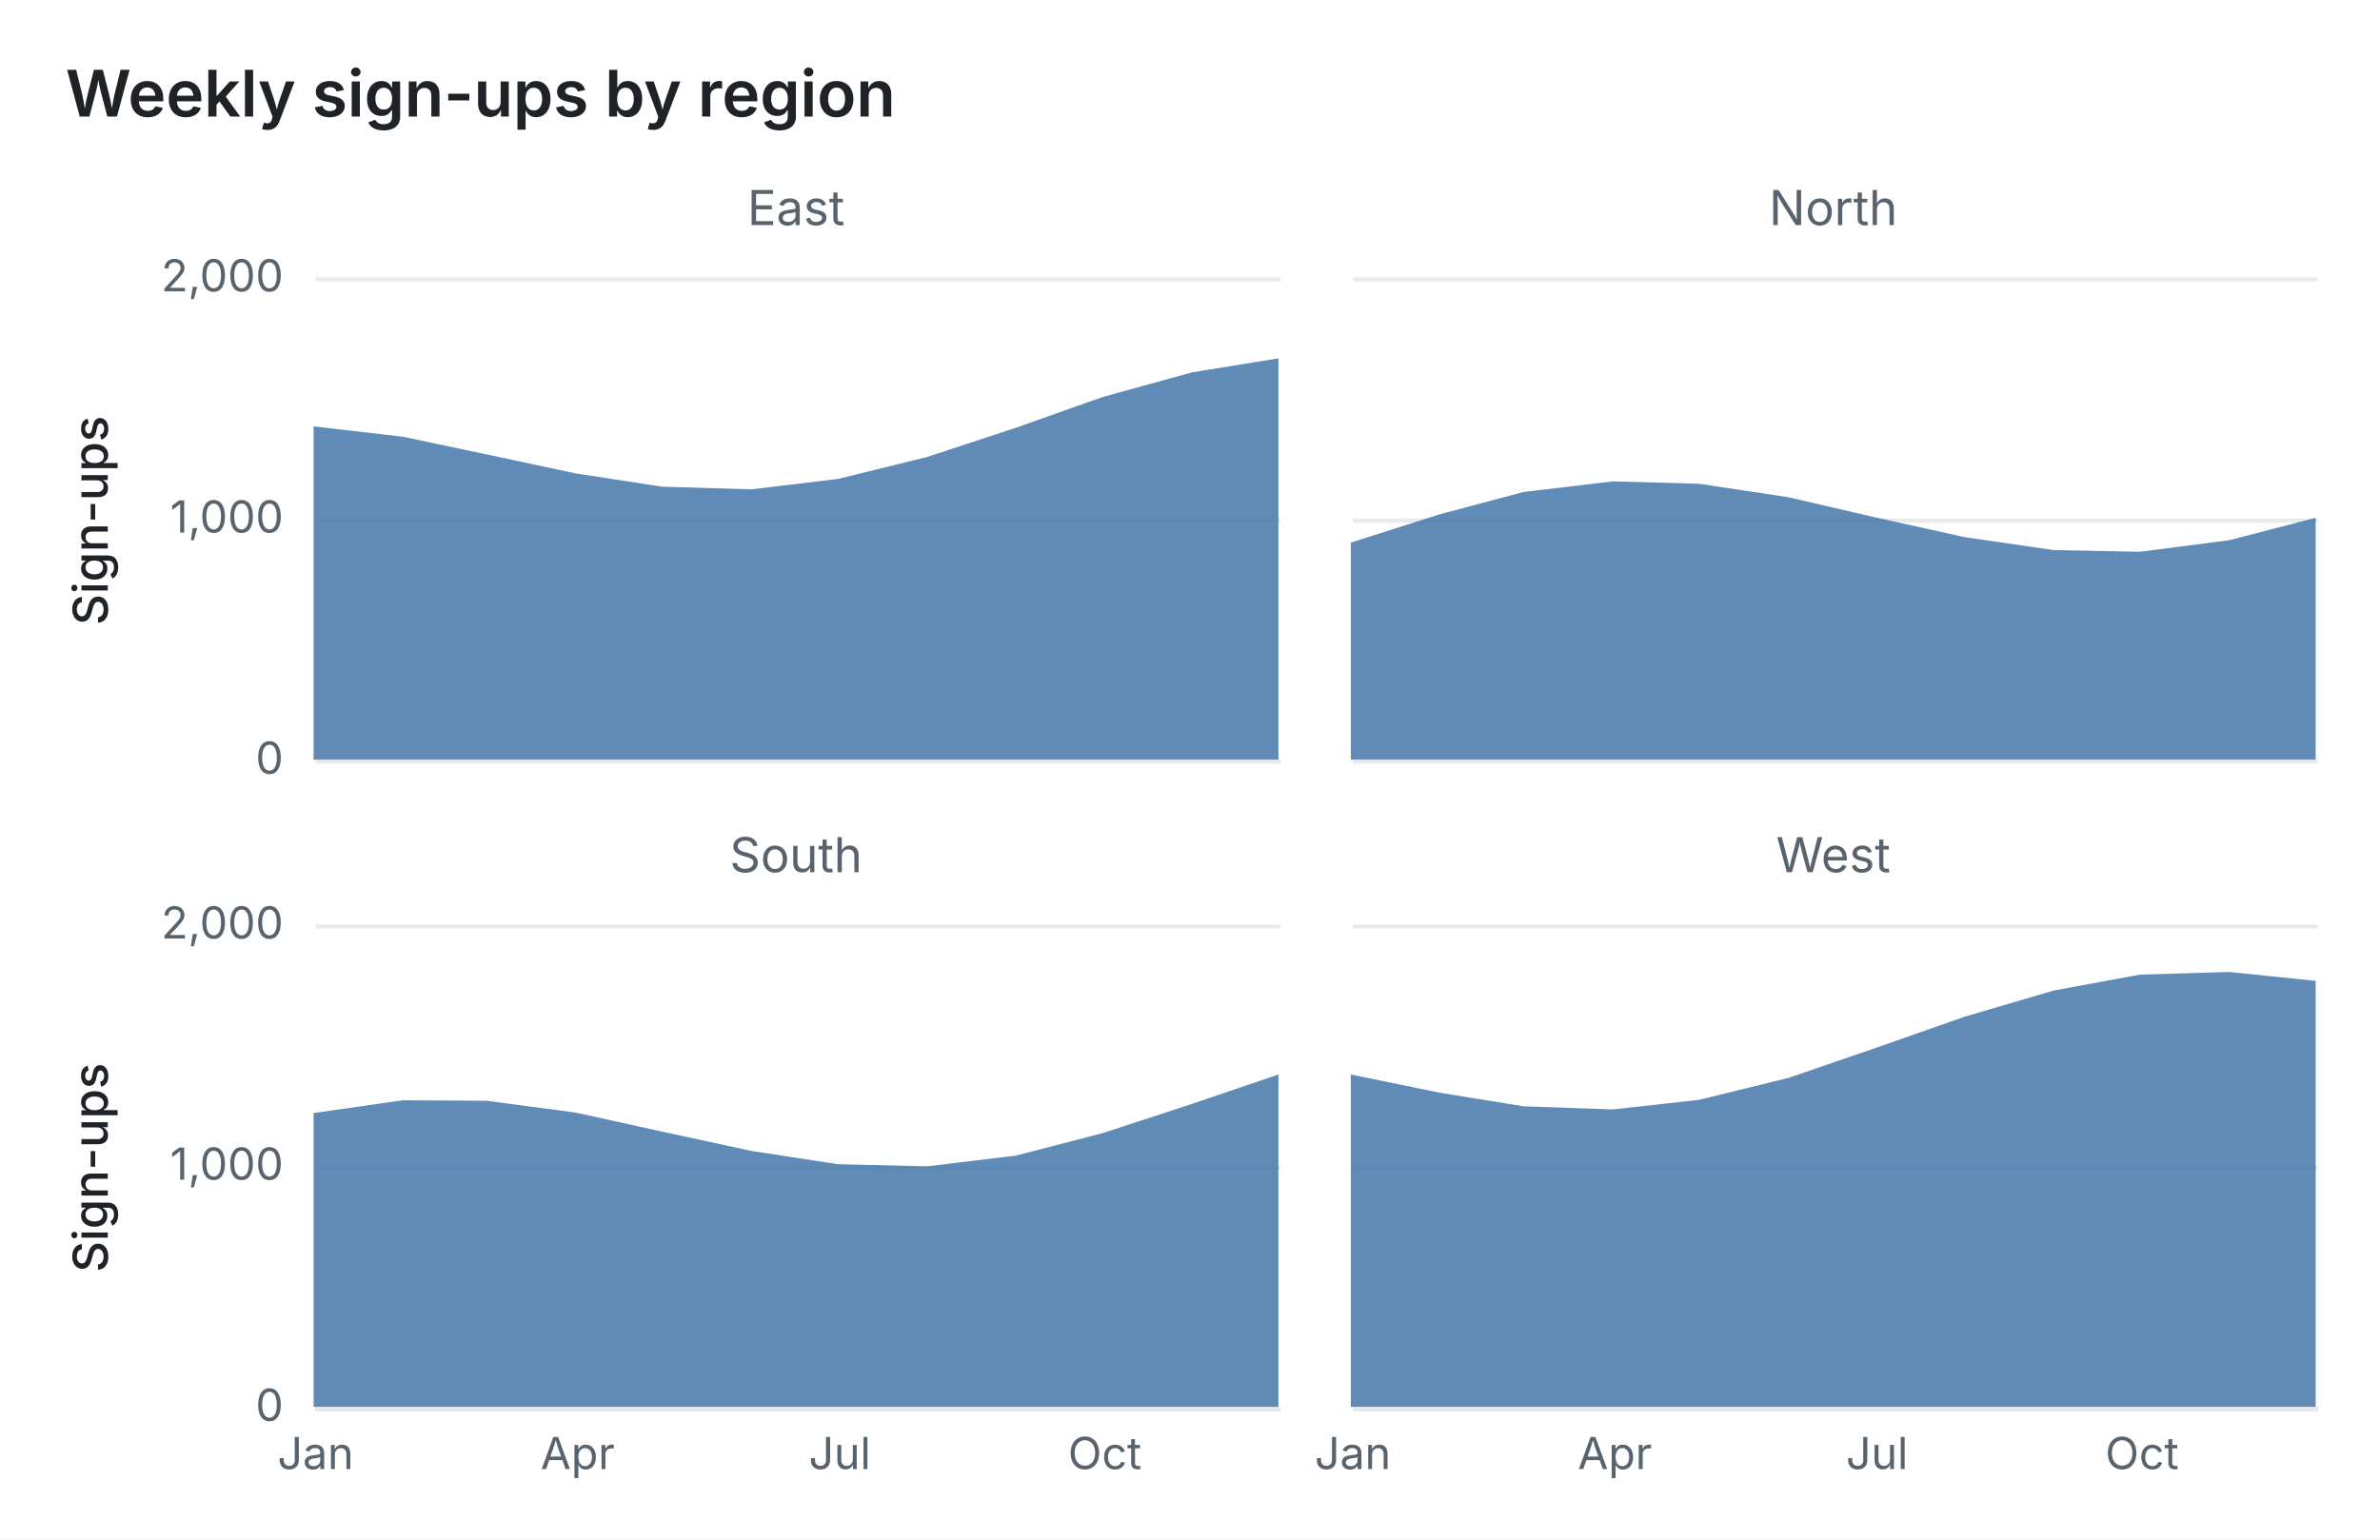
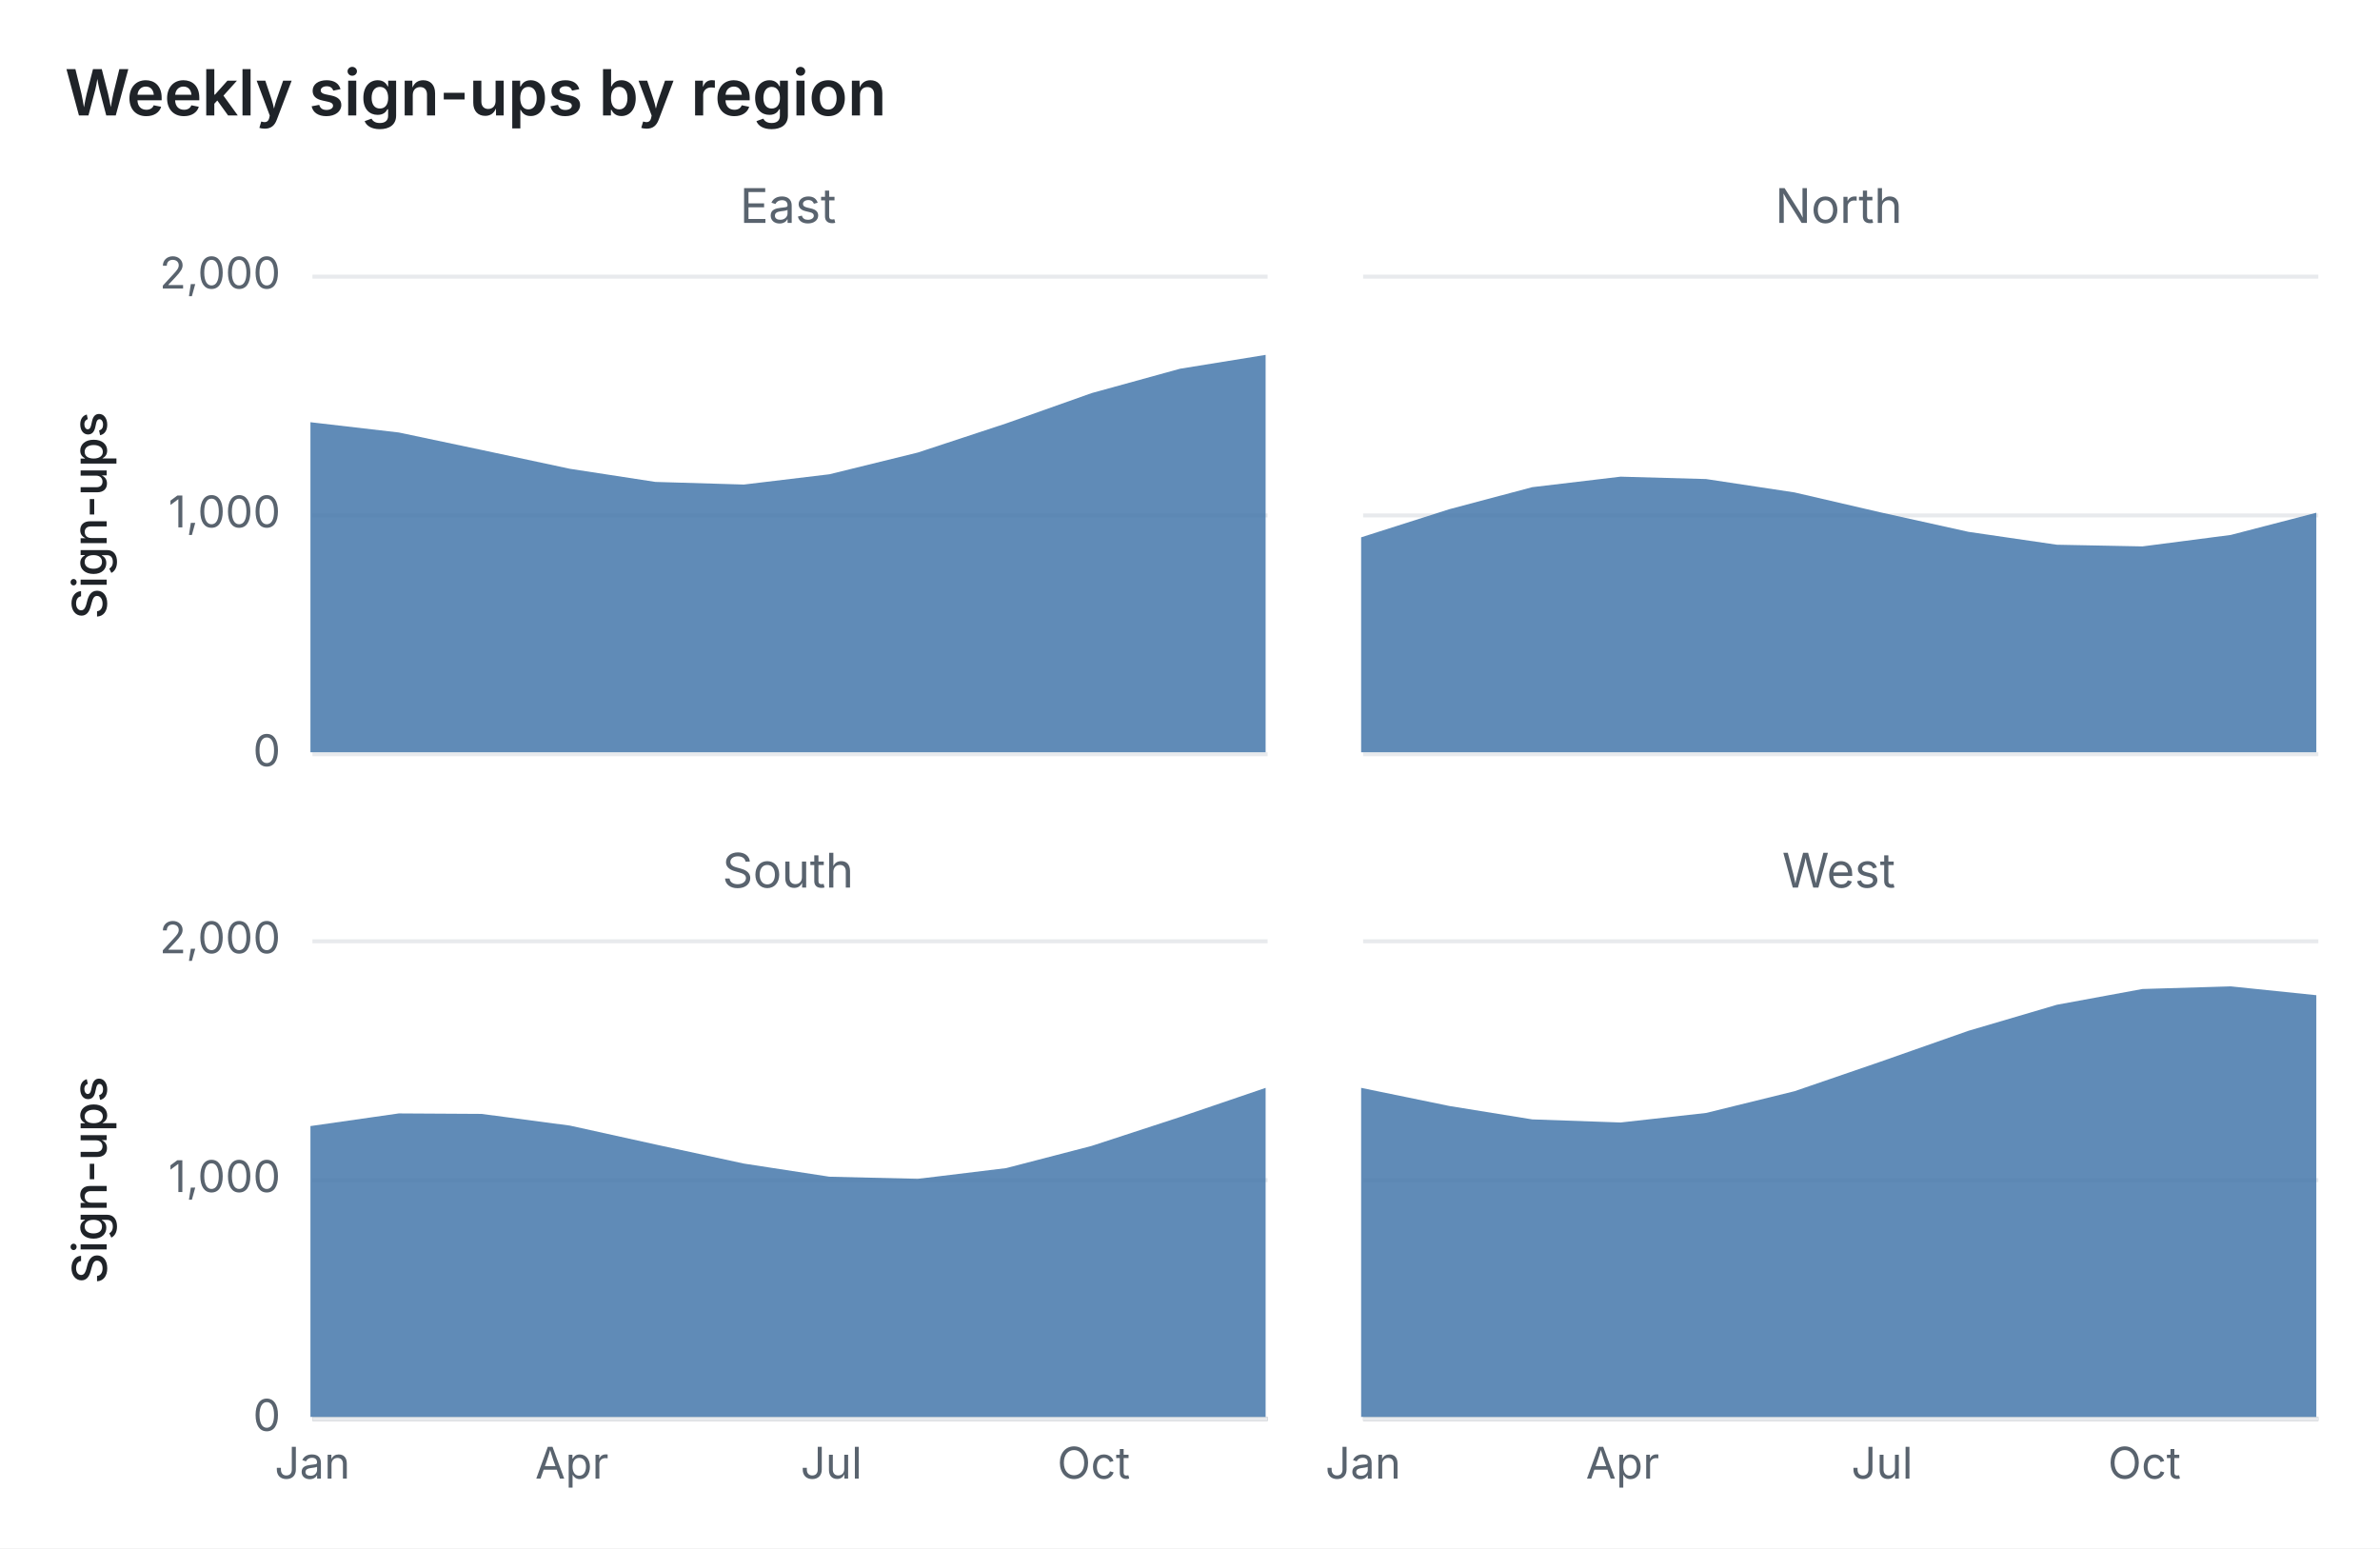
- <svg xmlns="http://www.w3.org/2000/svg" role="img" aria-labelledby="c2f3b39e9-0 c2f3b39e9-1" version="1.1" class="marks" width="592" height="383" viewBox="0 0 592 383">
-   <rect width="592" height="383" fill="#FFFFFF" />
+ <svg xmlns="http://www.w3.org/2000/svg" role="img" aria-labelledby="c0bf4e2f3-0 c0bf4e2f3-1" version="1.1" class="marks" width="598" height="389" viewBox="0 0 598 389">
+   <rect width="598" height="389" fill="#FFFFFF" />
  <g fill="none" stroke-miterlimit="4" transform="translate(78,69)">
    <g class="mark-group role-frame root" role="graphics-object" aria-roledescription="group mark container">
      <g transform="translate(0,0)">
        <path class="background" aria-hidden="true" d="M0,0h0v0h0Z" />
        <g>
          <g class="mark-group role-row-header row_header" role="graphics-object" aria-roledescription="group mark container">
            <g transform="translate(0,0)">
              <path class="background" aria-hidden="true" d="M0,0h0v120h0Z" />
              <g>
                <g class="mark-group role-axis" role="graphics-symbol" aria-roledescription="axis" aria-label="Y-axis titled 'Sign-ups' for a linear scale with values from 0 to 2,000">
                  <g transform="translate(0.5,0.5)">
                    <path class="background" aria-hidden="true" d="M0,0h0v0h0Z" pointer-events="none" />
                    <g>
                      <g class="mark-text role-axis-label" pointer-events="none">
                        <text text-anchor="end" transform="translate(-8,123)" font-family="Inter, sans-serif" font-size="11px" fill="#59636E" opacity="1">0</text>
                        <text text-anchor="end" transform="translate(-8,63)" font-family="Inter, sans-serif" font-size="11px" fill="#59636E" opacity="1">1,000</text>
                        <text text-anchor="end" transform="translate(-8,3)" font-family="Inter, sans-serif" font-size="11px" fill="#59636E" opacity="1">2,000</text>
                      </g>
                      <g class="mark-text role-axis-title" pointer-events="none">
                        <text text-anchor="middle" transform="translate(-48.6958,60) rotate(-90) translate(0,-3)" font-family="Inter, sans-serif" font-size="12px" font-weight="500" fill="#1F2328" opacity="1">Sign-ups</text>
                      </g>
                    </g>
                    <path class="foreground" aria-hidden="true" d="" pointer-events="none" display="none" />
                  </g>
                </g>
              </g>
              <path class="foreground" aria-hidden="true" d="" display="none" />
            </g>
-             <g transform="translate(0,161)">
+             <g transform="translate(0,167)">
              <path class="background" aria-hidden="true" d="M0,0h0v120h0Z" />
              <g>
                <g class="mark-group role-axis" role="graphics-symbol" aria-roledescription="axis" aria-label="Y-axis titled 'Sign-ups' for a linear scale with values from 0 to 2,000">
                  <g transform="translate(0.5,0.5)">
                    <path class="background" aria-hidden="true" d="M0,0h0v0h0Z" pointer-events="none" />
                    <g>
                      <g class="mark-text role-axis-label" pointer-events="none">
                        <text text-anchor="end" transform="translate(-8,123)" font-family="Inter, sans-serif" font-size="11px" fill="#59636E" opacity="1">0</text>
                        <text text-anchor="end" transform="translate(-8,63)" font-family="Inter, sans-serif" font-size="11px" fill="#59636E" opacity="1">1,000</text>
                        <text text-anchor="end" transform="translate(-8,3)" font-family="Inter, sans-serif" font-size="11px" fill="#59636E" opacity="1">2,000</text>
                      </g>
                      <g class="mark-text role-axis-title" pointer-events="none">
                        <text text-anchor="middle" transform="translate(-48.6958,60) rotate(-90) translate(0,-3)" font-family="Inter, sans-serif" font-size="12px" font-weight="500" fill="#1F2328" opacity="1">Sign-ups</text>
                      </g>
                    </g>
                    <path class="foreground" aria-hidden="true" d="" pointer-events="none" display="none" />
                  </g>
                </g>
              </g>
              <path class="foreground" aria-hidden="true" d="" display="none" />
            </g>
          </g>
          <g class="mark-group role-column-footer column_footer" role="graphics-object" aria-roledescription="group mark container">
-             <g transform="translate(0,281)">
+             <g transform="translate(0,287)">
              <path class="background" aria-hidden="true" d="M0,0h240v0h-240Z" />
              <g>
                <g class="mark-group role-axis" role="graphics-symbol" aria-roledescription="axis" aria-label="X-axis for a utc scale with values from January to December">
                  <g transform="translate(0.5,0.5)">
                    <path class="background" aria-hidden="true" d="M0,0h0v0h0Z" pointer-events="none" />
                    <g>
                      <g class="mark-text role-axis-label" pointer-events="none">
                        <text text-anchor="middle" transform="translate(0,15)" font-family="Inter, sans-serif" font-size="11px" fill="#59636E" opacity="1">Jan</text>
                        <text text-anchor="middle" transform="translate(65.19403,15)" font-family="Inter, sans-serif" font-size="11px" fill="#59636E" opacity="1">Apr</text>
                        <text text-anchor="middle" transform="translate(130.3881,15)" font-family="Inter, sans-serif" font-size="11px" fill="#59636E" opacity="1">Jul</text>
                        <text text-anchor="middle" transform="translate(196.2985,15)" font-family="Inter, sans-serif" font-size="11px" fill="#59636E" opacity="1">Oct</text>
                      </g>
                      <g class="mark-rule role-axis-domain" pointer-events="none">
                        <line transform="translate(0,0)" x2="240" y2="0" stroke="#9AA1A9" stroke-width="1" opacity="1" />
                      </g>
                    </g>
                    <path class="foreground" aria-hidden="true" d="" pointer-events="none" display="none" />
                  </g>
                </g>
              </g>
              <path class="foreground" aria-hidden="true" d="" display="none" />
            </g>
-             <g transform="translate(258,281)">
+             <g transform="translate(264,287)">
              <path class="background" aria-hidden="true" d="M0,0h240v0h-240Z" />
              <g>
                <g class="mark-group role-axis" role="graphics-symbol" aria-roledescription="axis" aria-label="X-axis for a utc scale with values from January to December">
                  <g transform="translate(0.5,0.5)">
                    <path class="background" aria-hidden="true" d="M0,0h0v0h0Z" pointer-events="none" />
                    <g>
                      <g class="mark-text role-axis-label" pointer-events="none">
                        <text text-anchor="middle" transform="translate(0,15)" font-family="Inter, sans-serif" font-size="11px" fill="#59636E" opacity="1">Jan</text>
                        <text text-anchor="middle" transform="translate(65.19403,15)" font-family="Inter, sans-serif" font-size="11px" fill="#59636E" opacity="1">Apr</text>
                        <text text-anchor="middle" transform="translate(130.3881,15)" font-family="Inter, sans-serif" font-size="11px" fill="#59636E" opacity="1">Jul</text>
                        <text text-anchor="middle" transform="translate(196.2985,15)" font-family="Inter, sans-serif" font-size="11px" fill="#59636E" opacity="1">Oct</text>
                      </g>
                      <g class="mark-rule role-axis-domain" pointer-events="none">
                        <line transform="translate(0,0)" x2="240" y2="0" stroke="#9AA1A9" stroke-width="1" opacity="1" />
                      </g>
                    </g>
                    <path class="foreground" aria-hidden="true" d="" pointer-events="none" display="none" />
                  </g>
                </g>
              </g>
              <path class="foreground" aria-hidden="true" d="" display="none" />
            </g>
          </g>
          <g class="mark-group role-scope cell" role="graphics-object" aria-roledescription="group mark container">
            <g transform="translate(0,0)">
              <path class="background" aria-hidden="true" d="M0,0h240v120h-240Z" />
              <g>
                <g class="mark-group role-axis" aria-hidden="true">
                  <g transform="translate(0.5,0.5)">
                    <path class="background" aria-hidden="true" d="M0,0h0v0h0Z" pointer-events="none" />
                    <g>
                      <g class="mark-rule role-axis-grid" pointer-events="none">
                        <line transform="translate(0,120)" x2="240" y2="0" stroke="#E8EAED" stroke-width="1" stroke-dasharray="" opacity="1" />
                        <line transform="translate(0,60)" x2="240" y2="0" stroke="#E8EAED" stroke-width="1" stroke-dasharray="" opacity="1" />
                        <line transform="translate(0,0)" x2="240" y2="0" stroke="#E8EAED" stroke-width="1" stroke-dasharray="" opacity="1" />
                      </g>
                    </g>
                    <path class="foreground" aria-hidden="true" d="" pointer-events="none" display="none" />
                  </g>
                </g>
                <g class="mark-area role-mark child_marks" role="graphics-object" aria-roledescription="area mark container">
                  <path aria-label="date: Jan; Sign-ups: 1382" role="graphics-symbol" aria-roledescription="area mark" d="M0,37.08L22.209,39.66L42.985,44.04L65.194,48.78L86.687,52.08L108.896,52.74L130.388,50.16L152.597,44.7L174.806,37.38L196.299,29.76L218.507,23.64L240,20.16L240,120L218.507,120L196.299,120L174.806,120L152.597,120L130.388,120L108.896,120L86.687,120L65.194,120L42.985,120L22.209,120L0,120Z" fill="#4477AA" opacity="0.85" />
                </g>
                <g class="mark-group role-title">
                  <g transform="translate(120,-22)">
                    <path class="background" aria-hidden="true" d="M0,0h0v0h0Z" pointer-events="none" />
                    <g>
                      <g class="mark-text role-title-text" role="graphics-symbol" aria-roledescription="title" aria-label="Title text 'East'" pointer-events="none">
                        <text text-anchor="middle" transform="translate(0,9)" font-family="Inter, sans-serif" font-size="12px" fill="#59636E" opacity="1">East</text>
                      </g>
                    </g>
                    <path class="foreground" aria-hidden="true" d="" pointer-events="none" display="none" />
                  </g>
                </g>
              </g>
              <path class="foreground" aria-hidden="true" d="" display="none" />
            </g>
-             <g transform="translate(258,0)">
+             <g transform="translate(264,0)">
              <path class="background" aria-hidden="true" d="M0,0h240v120h-240Z" />
              <g>
                <g class="mark-group role-axis" aria-hidden="true">
                  <g transform="translate(0.5,0.5)">
                    <path class="background" aria-hidden="true" d="M0,0h0v0h0Z" pointer-events="none" />
                    <g>
                      <g class="mark-rule role-axis-grid" pointer-events="none">
                        <line transform="translate(0,120)" x2="240" y2="0" stroke="#E8EAED" stroke-width="1" stroke-dasharray="" opacity="1" />
                        <line transform="translate(0,60)" x2="240" y2="0" stroke="#E8EAED" stroke-width="1" stroke-dasharray="" opacity="1" />
                        <line transform="translate(0,0)" x2="240" y2="0" stroke="#E8EAED" stroke-width="1" stroke-dasharray="" opacity="1" />
                      </g>
                    </g>
                    <path class="foreground" aria-hidden="true" d="" pointer-events="none" display="none" />
                  </g>
                </g>
                <g class="mark-area role-mark child_marks" role="graphics-object" aria-roledescription="area mark container">
                  <path aria-label="date: Jan; Sign-ups: 900" role="graphics-symbol" aria-roledescription="area mark" d="M0,66L22.209,58.92L42.985,53.4L65.194,50.76L86.687,51.36L108.896,54.72L130.388,59.7L152.597,64.62L174.806,67.86L196.299,68.28L218.507,65.4L240,59.82L240,120L218.507,120L196.299,120L174.806,120L152.597,120L130.388,120L108.896,120L86.687,120L65.194,120L42.985,120L22.209,120L0,120Z" fill="#4477AA" opacity="0.85" />
                </g>
                <g class="mark-group role-title">
                  <g transform="translate(120,-22)">
                    <path class="background" aria-hidden="true" d="M0,0h0v0h0Z" pointer-events="none" />
                    <g>
                      <g class="mark-text role-title-text" role="graphics-symbol" aria-roledescription="title" aria-label="Title text 'North'" pointer-events="none">
                        <text text-anchor="middle" transform="translate(0,9)" font-family="Inter, sans-serif" font-size="12px" fill="#59636E" opacity="1">North</text>
                      </g>
                    </g>
                    <path class="foreground" aria-hidden="true" d="" pointer-events="none" display="none" />
                  </g>
                </g>
              </g>
              <path class="foreground" aria-hidden="true" d="" display="none" />
            </g>
-             <g transform="translate(0,161)">
+             <g transform="translate(0,167)">
              <path class="background" aria-hidden="true" d="M0,0h240v120h-240Z" />
              <g>
                <g class="mark-group role-axis" aria-hidden="true">
                  <g transform="translate(0.5,0.5)">
                    <path class="background" aria-hidden="true" d="M0,0h0v0h0Z" pointer-events="none" />
                    <g>
                      <g class="mark-rule role-axis-grid" pointer-events="none">
                        <line transform="translate(0,120)" x2="240" y2="0" stroke="#E8EAED" stroke-width="1" stroke-dasharray="" opacity="1" />
                        <line transform="translate(0,60)" x2="240" y2="0" stroke="#E8EAED" stroke-width="1" stroke-dasharray="" opacity="1" />
                        <line transform="translate(0,0)" x2="240" y2="0" stroke="#E8EAED" stroke-width="1" stroke-dasharray="" opacity="1" />
                      </g>
                    </g>
                    <path class="foreground" aria-hidden="true" d="" pointer-events="none" display="none" />
                  </g>
                </g>
                <g class="mark-area role-mark child_marks" role="graphics-object" aria-roledescription="area mark container">
                  <path aria-label="date: Jan; Sign-ups: 1218" role="graphics-symbol" aria-roledescription="area mark" d="M0,46.92L22.209,43.74L42.985,43.86L65.194,46.8L86.687,51.54L108.896,56.34L130.388,59.64L152.597,60.18L174.806,57.48L196.299,51.9L218.507,44.64L240,37.32L240,120L218.507,120L196.299,120L174.806,120L152.597,120L130.388,120L108.896,120L86.687,120L65.194,120L42.985,120L22.209,120L0,120Z" fill="#4477AA" opacity="0.85" />
                </g>
                <g class="mark-group role-title">
                  <g transform="translate(120,-22)">
                    <path class="background" aria-hidden="true" d="M0,0h0v0h0Z" pointer-events="none" />
                    <g>
                      <g class="mark-text role-title-text" role="graphics-symbol" aria-roledescription="title" aria-label="Title text 'South'" pointer-events="none">
                        <text text-anchor="middle" transform="translate(0,9)" font-family="Inter, sans-serif" font-size="12px" fill="#59636E" opacity="1">South</text>
                      </g>
                    </g>
                    <path class="foreground" aria-hidden="true" d="" pointer-events="none" display="none" />
                  </g>
                </g>
              </g>
              <path class="foreground" aria-hidden="true" d="" display="none" />
            </g>
-             <g transform="translate(258,161)">
+             <g transform="translate(264,167)">
              <path class="background" aria-hidden="true" d="M0,0h240v120h-240Z" />
              <g>
                <g class="mark-group role-axis" aria-hidden="true">
                  <g transform="translate(0.5,0.5)">
                    <path class="background" aria-hidden="true" d="M0,0h0v0h0Z" pointer-events="none" />
                    <g>
                      <g class="mark-rule role-axis-grid" pointer-events="none">
                        <line transform="translate(0,120)" x2="240" y2="0" stroke="#E8EAED" stroke-width="1" stroke-dasharray="" opacity="1" />
                        <line transform="translate(0,60)" x2="240" y2="0" stroke="#E8EAED" stroke-width="1" stroke-dasharray="" opacity="1" />
                        <line transform="translate(0,0)" x2="240" y2="0" stroke="#E8EAED" stroke-width="1" stroke-dasharray="" opacity="1" />
                      </g>
                    </g>
                    <path class="foreground" aria-hidden="true" d="" pointer-events="none" display="none" />
                  </g>
                </g>
                <g class="mark-area role-mark child_marks" role="graphics-object" aria-roledescription="area mark container">
                  <path aria-label="date: Jan; Sign-ups: 1378" role="graphics-symbol" aria-roledescription="area mark" d="M0,37.32L22.209,41.88L42.985,45.24L65.194,46.02L86.687,43.62L108.896,38.16L130.388,30.78L152.597,22.98L174.806,16.44L196.299,12.48L218.507,11.82L240,14.04L240,120L218.507,120L196.299,120L174.806,120L152.597,120L130.388,120L108.896,120L86.687,120L65.194,120L42.985,120L22.209,120L0,120Z" fill="#4477AA" opacity="0.85" />
                </g>
                <g class="mark-group role-title">
                  <g transform="translate(120,-22)">
                    <path class="background" aria-hidden="true" d="M0,0h0v0h0Z" pointer-events="none" />
                    <g>
                      <g class="mark-text role-title-text" role="graphics-symbol" aria-roledescription="title" aria-label="Title text 'West'" pointer-events="none">
                        <text text-anchor="middle" transform="translate(0,9)" font-family="Inter, sans-serif" font-size="12px" fill="#59636E" opacity="1">West</text>
                      </g>
                    </g>
                    <path class="foreground" aria-hidden="true" d="" pointer-events="none" display="none" />
                  </g>
                </g>
              </g>
              <path class="foreground" aria-hidden="true" d="" display="none" />
            </g>
          </g>
          <g class="mark-group role-title">
            <g transform="translate(-61.6958,-53)">
              <path class="background" aria-hidden="true" d="M0,0h0v0h0Z" pointer-events="none" />
              <g>
                <g class="mark-text role-title-text" role="graphics-symbol" aria-roledescription="title" aria-label="Title text 'Weekly sign-ups by region'" pointer-events="none">
                  <text text-anchor="start" transform="translate(0,13)" font-family="Inter, sans-serif" font-size="16px" font-weight="600" fill="#1F2328" opacity="1">Weekly sign-ups by region</text>
                </g>
              </g>
              <path class="foreground" aria-hidden="true" d="" pointer-events="none" display="none" />
            </g>
          </g>
        </g>
        <path class="foreground" aria-hidden="true" d="" display="none" />
      </g>
    </g>
  </g>
</svg>
